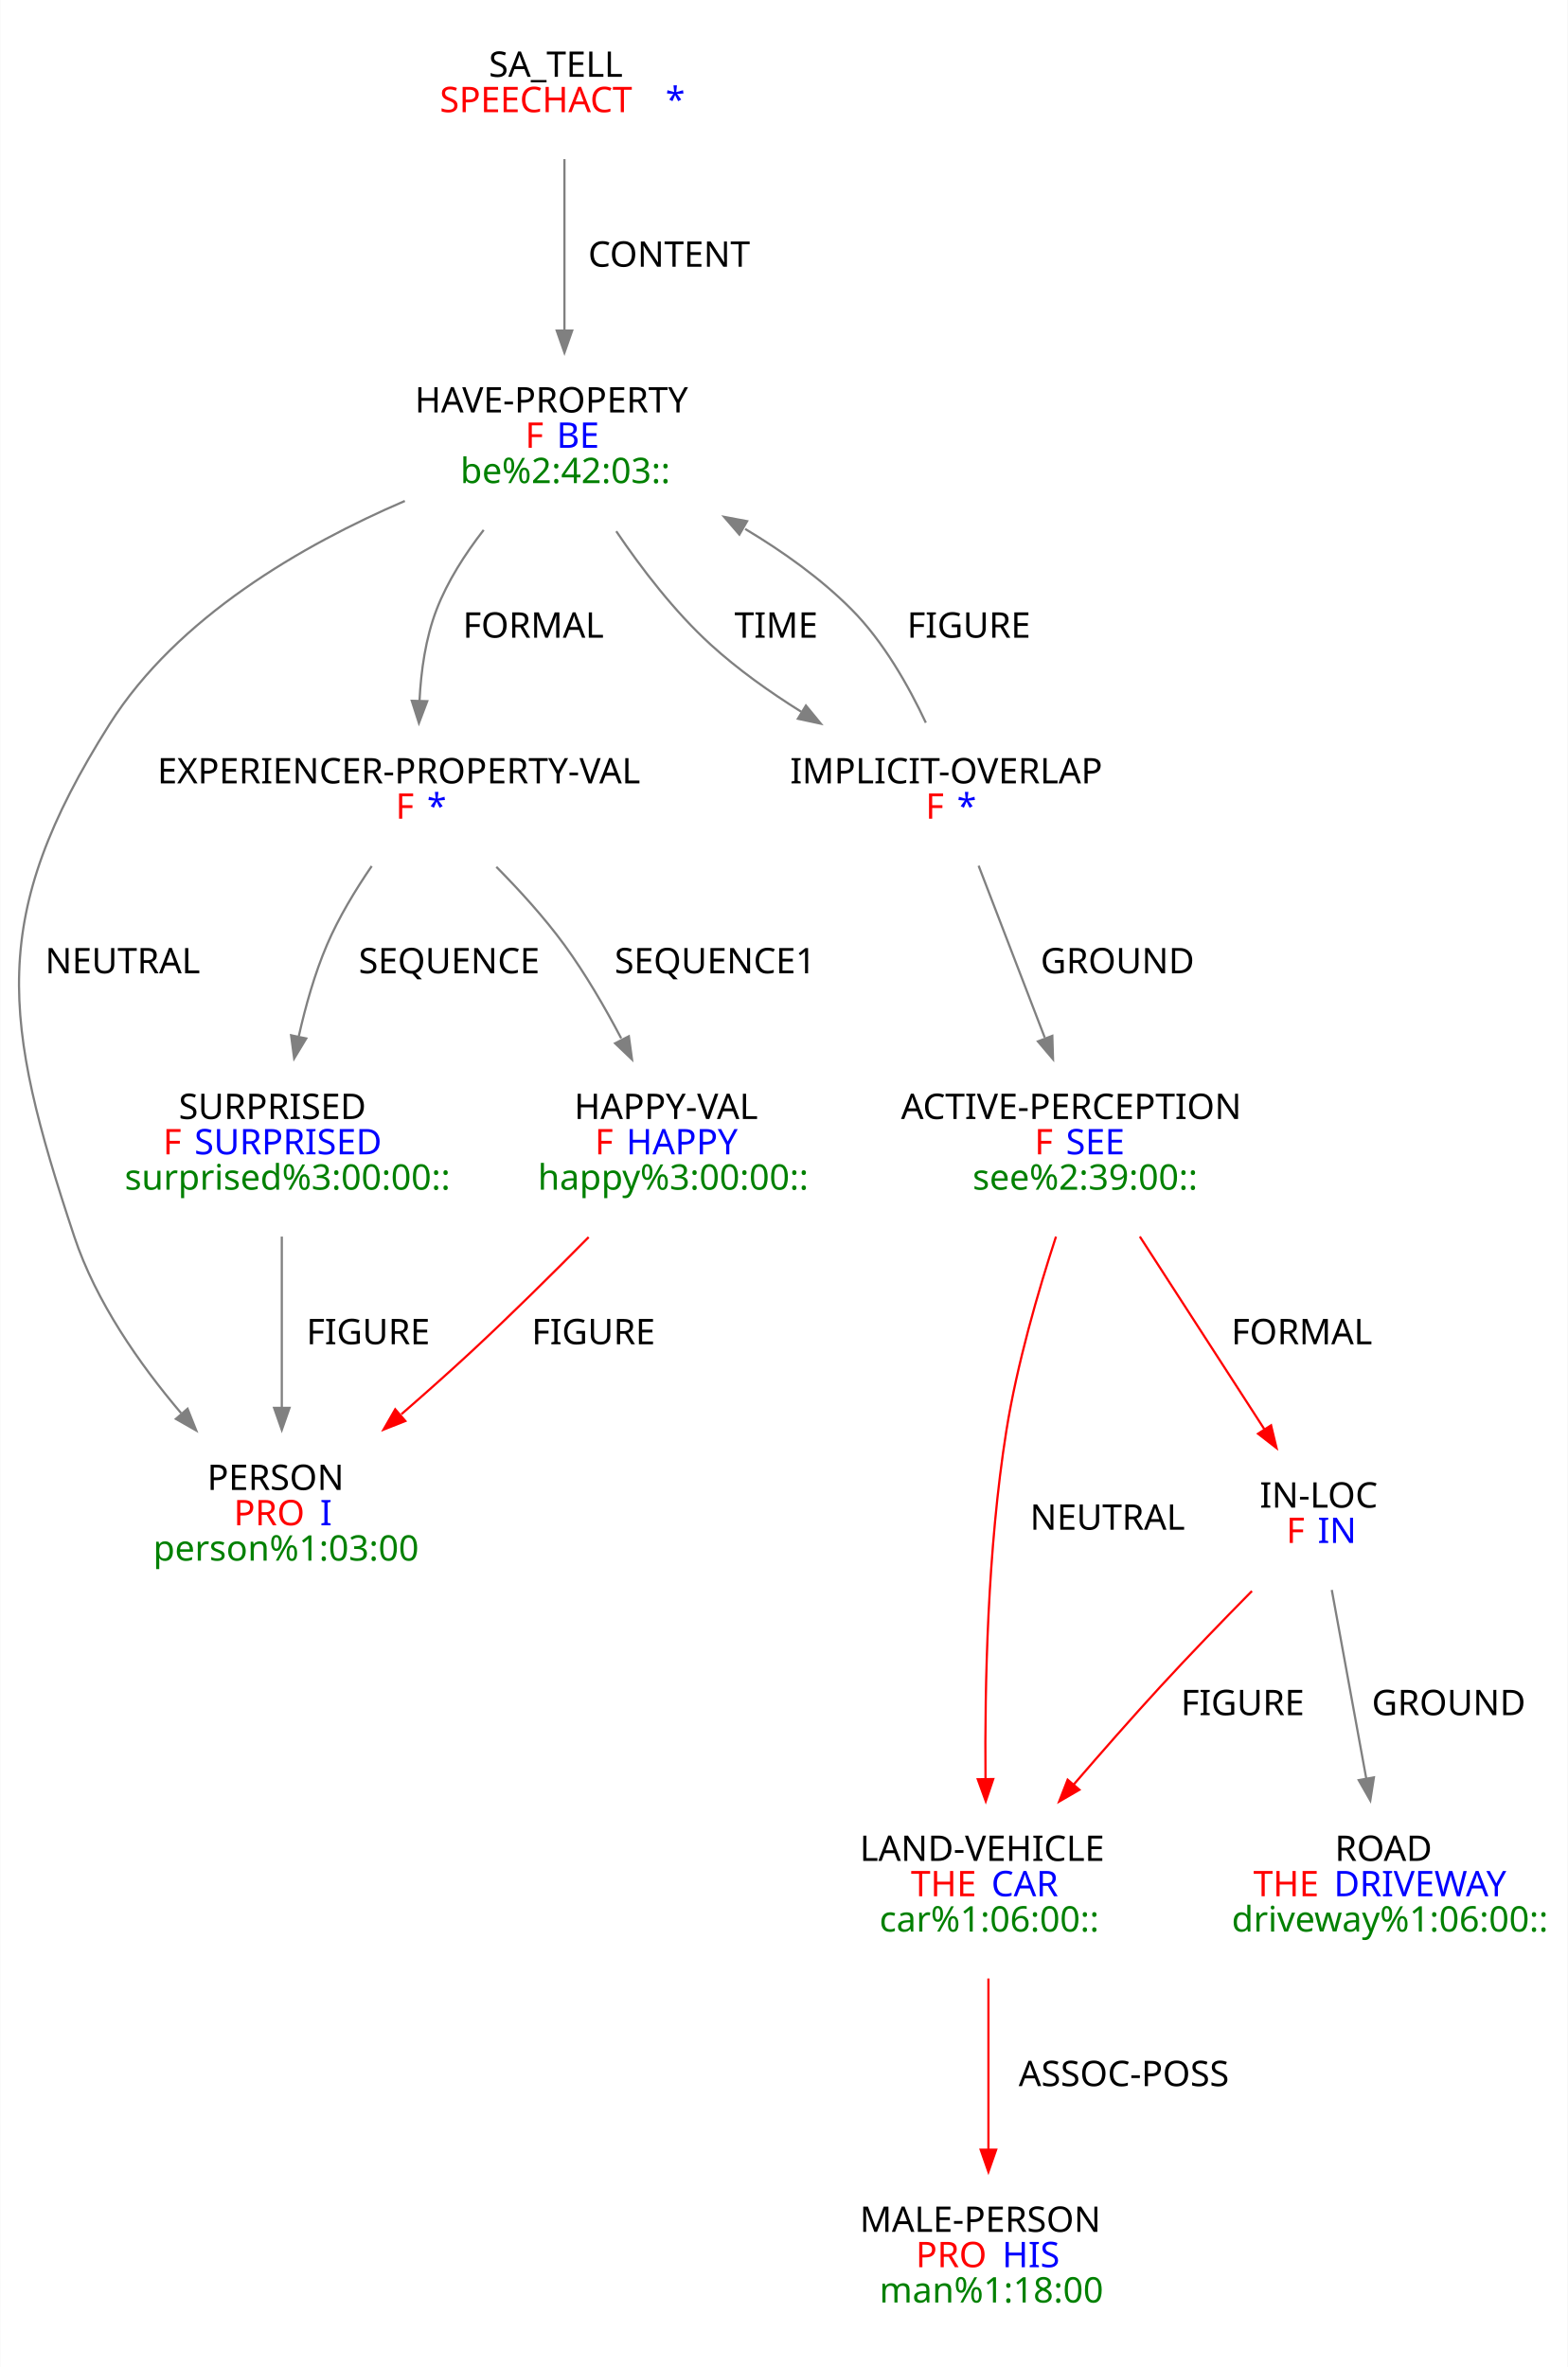
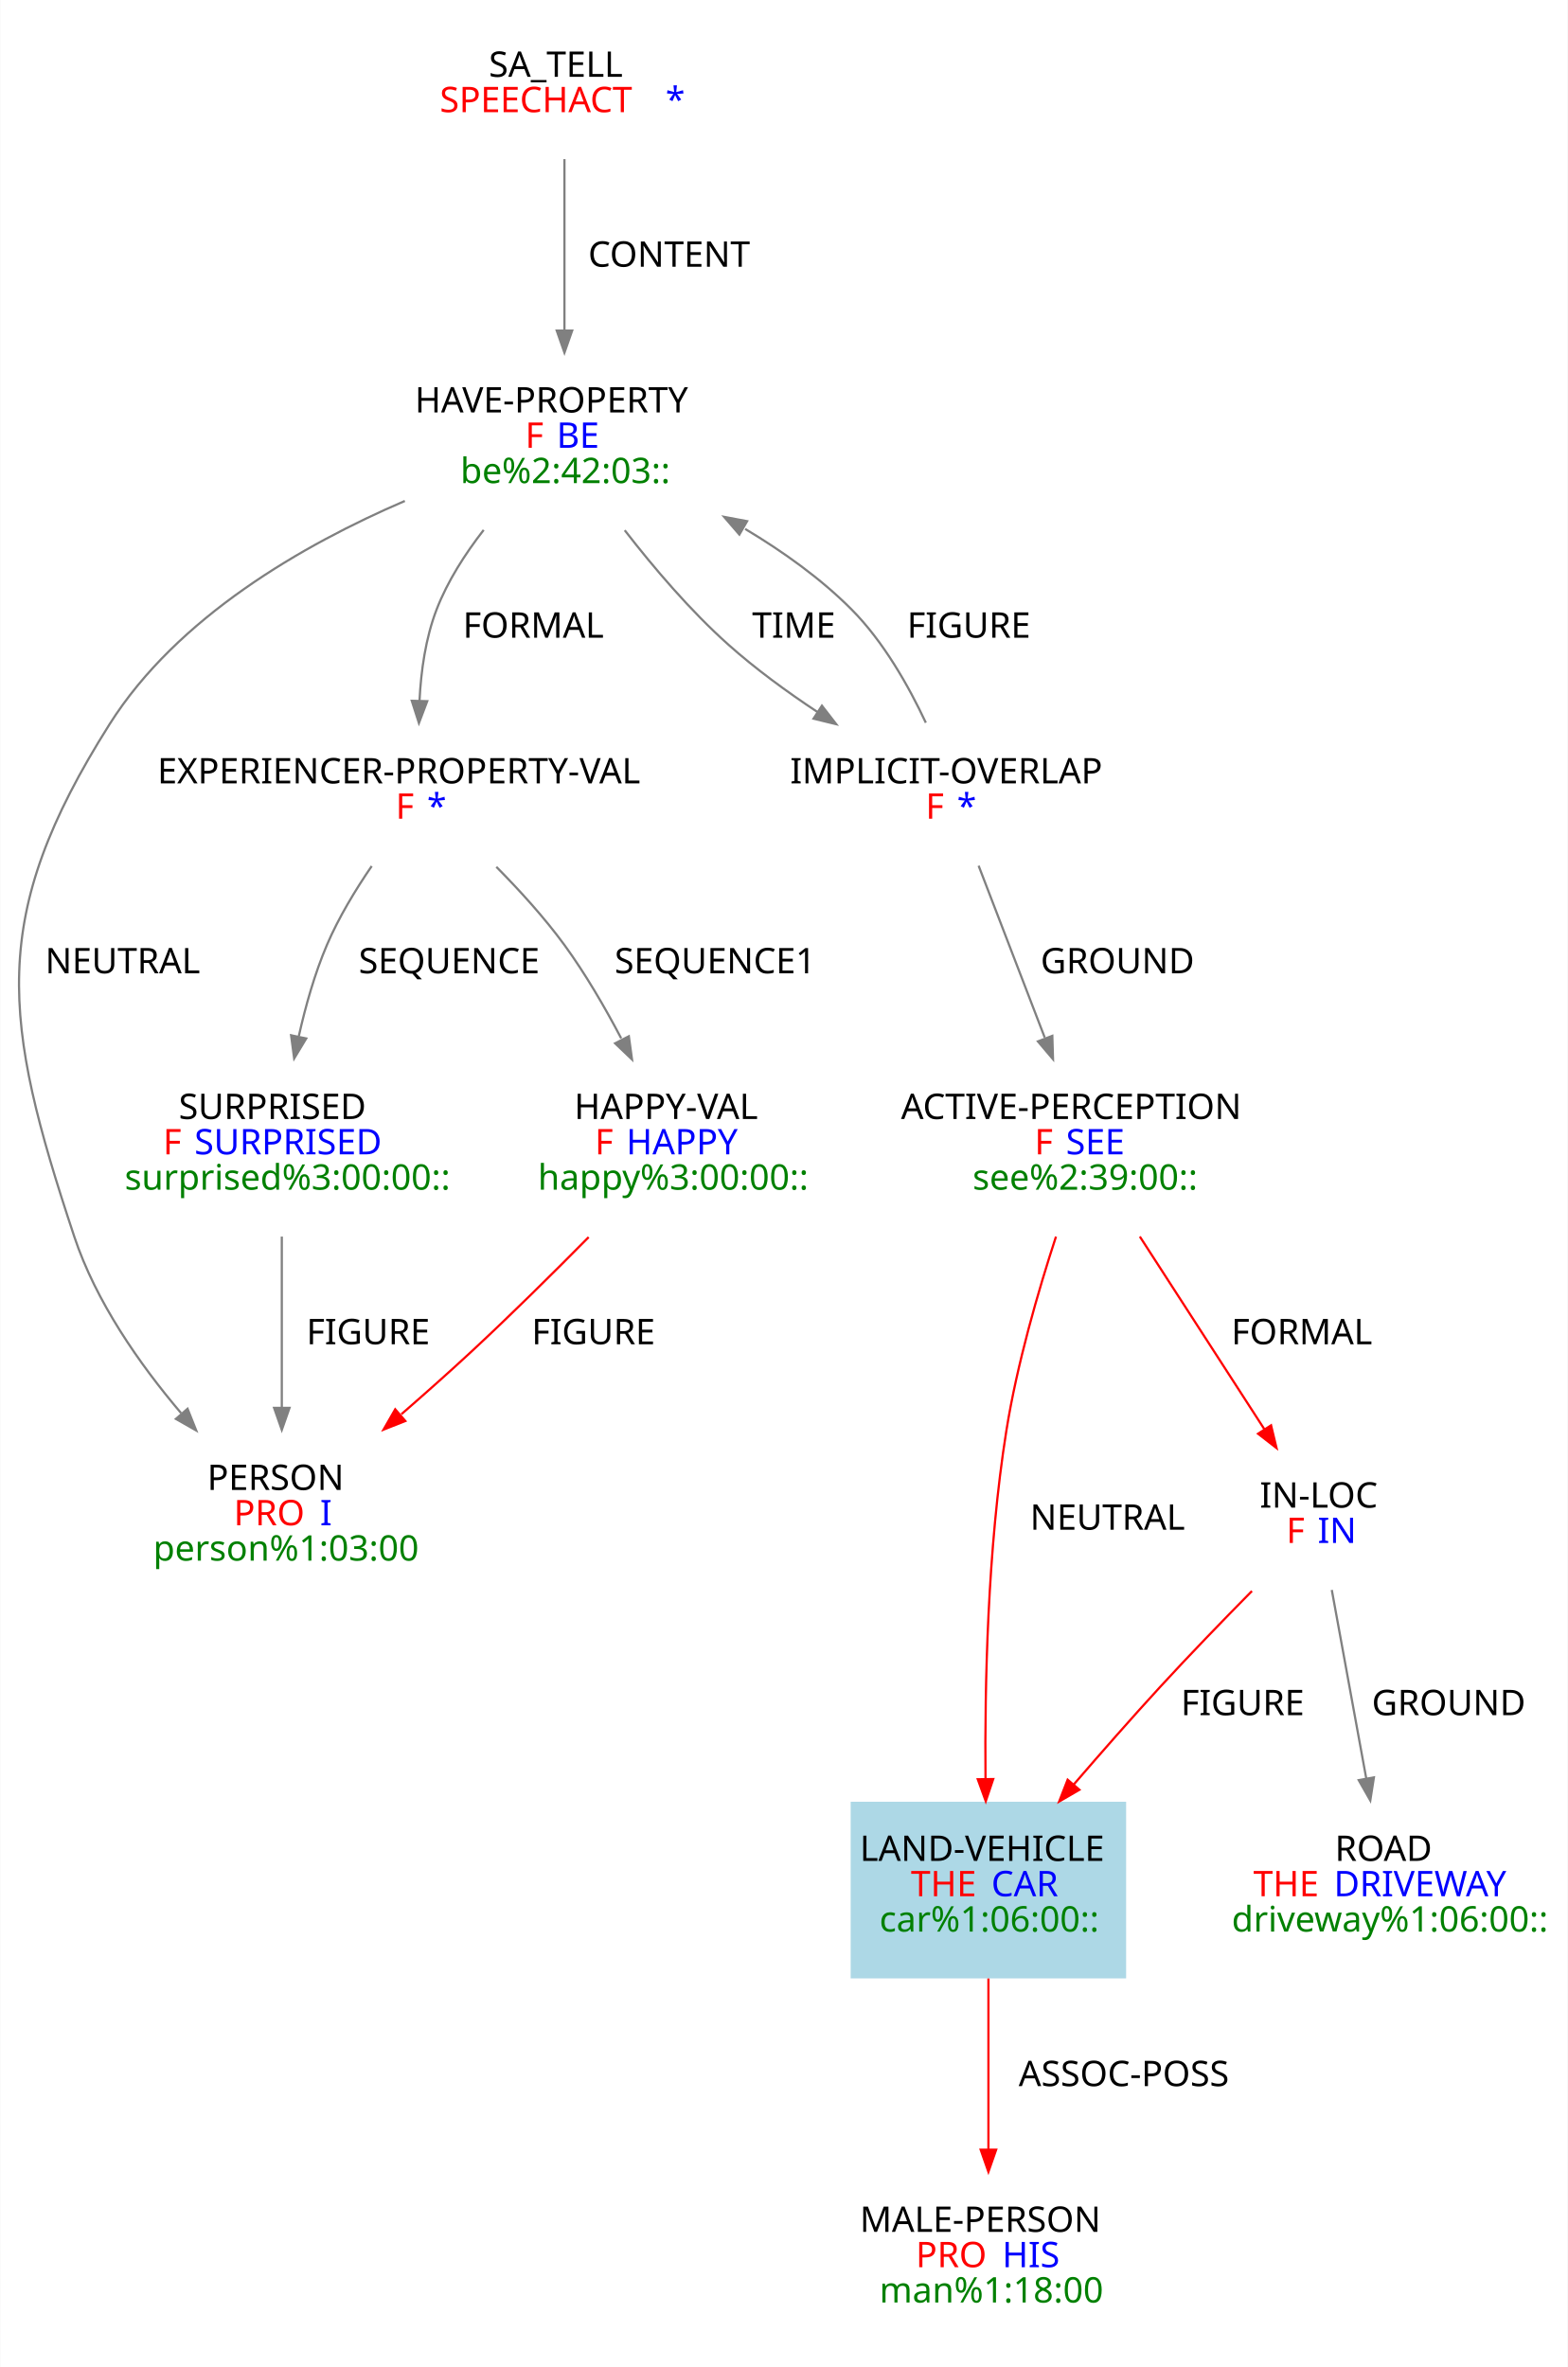
<svg xmlns="http://www.w3.org/2000/svg" xmlns:xlink="http://www.w3.org/1999/xlink" width="355pt" height="536pt" viewBox="0.00 0.00 354.88 536.00">
  <g id="graph0" class="graph" transform="scale(1 1) rotate(0) translate(4 532)">
    <polygon fill="white" stroke="transparent" points="-4,4 -4,-532 350.88,-532 350.88,4 -4,4" />
    <g id="node1" class="node">
      <g id="a_node1">
        <a xlink:href="http://trips.ihmc.us/lexicon/data/ONT::SA_TELL.xml" xlink:title="&lt;font color=&quot;green&quot;&gt;&lt;br /&gt;&lt;/font&gt; &lt;font color=&quot;black&quot;&gt;SA_TELL&lt;/font&gt; &lt;font color=&quot;green&quot;&gt;&lt;br /&gt;&lt;/font&gt; &lt;font color=&quot;red&quot;&gt;SPEECHACT&lt;/font&gt; &lt;font color=&quot;blue&quot;&gt;* &lt;/font&gt; &lt;font color=&quot;green&quot;&gt;&lt;br /&gt; &lt;/font&gt;">
          <text text-anchor="start" x="104.4" y="-514.6" font-family="Work Sans" font-size="8.00"> </text>
          <text text-anchor="start" x="106.63" y="-514.6" font-family="Work Sans" font-size="8.00">SA_TELL</text>
          <text text-anchor="start" x="140.87" y="-514.6" font-family="Work Sans" font-size="8.00"> </text>
          <text text-anchor="start" x="93.3" y="-506.6" font-family="Work Sans" font-size="8.00"> </text>
          <text text-anchor="start" x="95.52" y="-506.6" font-family="Work Sans" font-size="8.00" fill="red">SPEECHACT</text>
          <text text-anchor="start" x="144.42" y="-506.6" font-family="Work Sans" font-size="8.00"> </text>
          <text text-anchor="start" x="146.64" y="-506.6" font-family="Work Sans" font-size="8.00" fill="blue">* </text>
          <text text-anchor="start" x="151.98" y="-506.6" font-family="Work Sans" font-size="8.00"> </text>
          <text text-anchor="start" x="122.64" y="-498.6" font-family="Work Sans" font-size="8.00" fill="green"> </text>
        </a>
      </g>
    </g>
    <g id="node2" class="node">
      <g id="a_node2">
        <a xlink:href="http://trips.ihmc.us/lexicon/data/ONT::HAVE-PROPERTY.xml" xlink:title="&lt;font color=&quot;green&quot;&gt;&lt;br /&gt;&lt;/font&gt; &lt;font color=&quot;black&quot;&gt;HAVE-PROPERTY&lt;/font&gt; &lt;font color=&quot;green&quot;&gt;&lt;br /&gt;&lt;/font&gt; &lt;font color=&quot;red&quot;&gt;F&lt;/font&gt; &lt;font color=&quot;blue&quot;&gt;BE&lt;/font&gt; &lt;font color=&quot;green&quot;&gt;&lt;br /&gt;&lt;/font&gt; &lt;font color=&quot;green&quot;&gt;be%2:42:03::&lt;/font&gt; &lt;font color=&quot;green&quot;&gt;&lt;br /&gt; &lt;/font&gt;">
          <text text-anchor="start" x="87.66" y="-438.6" font-family="Work Sans" font-size="8.00"> </text>
          <text text-anchor="start" x="89.88" y="-438.6" font-family="Work Sans" font-size="8.00">HAVE-PROPERTY</text>
          <text text-anchor="start" x="157.61" y="-438.6" font-family="Work Sans" font-size="8.00"> </text>
          <text text-anchor="start" x="112.63" y="-430.6" font-family="Work Sans" font-size="8.00"> </text>
          <text text-anchor="start" x="114.86" y="-430.6" font-family="Work Sans" font-size="8.00" fill="red">F</text>
          <text text-anchor="start" x="119.74" y="-430.6" font-family="Work Sans" font-size="8.00"> </text>
          <text text-anchor="start" x="121.97" y="-430.6" font-family="Work Sans" font-size="8.00" fill="blue">BE</text>
          <text text-anchor="start" x="132.64" y="-430.6" font-family="Work Sans" font-size="8.00"> </text>
          <text text-anchor="start" x="97.95" y="-422.6" font-family="Work Sans" font-size="8.00"> </text>
          <text text-anchor="start" x="100.17" y="-422.6" font-family="Work Sans" font-size="8.00" fill="green">be%2:42:03::</text>
          <text text-anchor="start" x="147.32" y="-422.6" font-family="Work Sans" font-size="8.00"> </text>
          <text text-anchor="start" x="122.64" y="-414.6" font-family="Work Sans" font-size="8.00" fill="green"> </text>
        </a>
      </g>
    </g>
-     <g id="edge9" class="edge">
+     <g id="edge10" class="edge">
      <path fill="none" stroke="grey" stroke-width="0.5" d="M123.75,-495.96C123.75,-485.04 123.75,-470.02 123.75,-457.39" />
      <polygon fill="grey" stroke="grey" stroke-width="0.5" points="125.5,-457.14 123.75,-452.14 122,-457.14 125.5,-457.14" />
      <text text-anchor="middle" x="147.45" y="-471.6" font-family="Work Sans" font-size="8.00"> CONTENT   </text>
    </g>
    <g id="node3" class="node">
      <g id="a_node3">
        <a xlink:href="http://trips.ihmc.us/lexicon/data/ONT::PERSON.xml" xlink:title="&lt;font color=&quot;green&quot;&gt;&lt;br /&gt;&lt;/font&gt; &lt;font color=&quot;black&quot;&gt;PERSON&lt;/font&gt; &lt;font color=&quot;green&quot;&gt;&lt;br /&gt;&lt;/font&gt; &lt;font color=&quot;red&quot;&gt;PRO&lt;/font&gt; &lt;font color=&quot;blue&quot;&gt;I&lt;/font&gt; &lt;font color=&quot;green&quot;&gt;&lt;br /&gt;&lt;/font&gt; &lt;font color=&quot;green&quot;&gt;person%1:03:00&lt;/font&gt; &lt;font color=&quot;green&quot;&gt;&lt;br /&gt; &lt;/font&gt;">
          <text text-anchor="start" x="40.63" y="-194.6" font-family="Work Sans" font-size="8.00"> </text>
          <text text-anchor="start" x="42.85" y="-194.6" font-family="Work Sans" font-size="8.00">PERSON</text>
          <text text-anchor="start" x="76.64" y="-194.6" font-family="Work Sans" font-size="8.00"> </text>
          <text text-anchor="start" x="46.63" y="-186.6" font-family="Work Sans" font-size="8.00"> </text>
          <text text-anchor="start" x="48.86" y="-186.6" font-family="Work Sans" font-size="8.00" fill="red">PRO</text>
          <text text-anchor="start" x="66.19" y="-186.6" font-family="Work Sans" font-size="8.00"> </text>
          <text text-anchor="start" x="68.41" y="-186.6" font-family="Work Sans" font-size="8.00" fill="blue">I</text>
          <text text-anchor="start" x="70.64" y="-186.6" font-family="Work Sans" font-size="8.00"> </text>
          <text text-anchor="start" x="28.39" y="-178.6" font-family="Work Sans" font-size="8.00"> </text>
          <text text-anchor="start" x="30.61" y="-178.6" font-family="Work Sans" font-size="8.00" fill="green">person%1:03:00</text>
          <text text-anchor="start" x="88.88" y="-178.6" font-family="Work Sans" font-size="8.00"> </text>
          <text text-anchor="start" x="58.64" y="-170.6" font-family="Work Sans" font-size="8.00" fill="green"> </text>
        </a>
      </g>
    </g>
-     <g id="edge11" class="edge">
+     <g id="edge4" class="edge">
      <path fill="none" stroke="grey" stroke-width="0.5" d="M87.61,-418.56C64.5,-408.62 36.08,-392.28 20.75,-368 -6.85,-324.31 -3.53,-301.05 12.75,-252 17.65,-237.24 27.5,-223.13 36.93,-212.02" />
      <polygon fill="grey" stroke="grey" stroke-width="0.5" points="38.41,-212.99 40.37,-208.07 35.77,-210.69 38.41,-212.99" />
      <text text-anchor="middle" x="23.72" y="-311.6" font-family="Work Sans" font-size="8.00"> NEUTRAL   </text>
    </g>
    <g id="node4" class="node">
      <g id="a_node4">
        <a xlink:href="http://trips.ihmc.us/lexicon/data/ONT::EXPERIENCER-PROPERTY-VAL.xml" xlink:title="&lt;font color=&quot;green&quot;&gt;&lt;br /&gt;&lt;/font&gt; &lt;font color=&quot;black&quot;&gt;EXPERIENCER-PROPERTY-VAL&lt;/font&gt; &lt;font color=&quot;green&quot;&gt;&lt;br /&gt;&lt;/font&gt; &lt;font color=&quot;red&quot;&gt;F&lt;/font&gt; &lt;font color=&quot;blue&quot;&gt;* &lt;/font&gt; &lt;font color=&quot;green&quot;&gt;&lt;br /&gt; &lt;/font&gt;">
          <text text-anchor="start" x="29.35" y="-354.6" font-family="Work Sans" font-size="8.00"> </text>
          <text text-anchor="start" x="31.58" y="-354.6" font-family="Work Sans" font-size="8.00">EXPERIENCER-PROPERTY-VAL</text>
          <text text-anchor="start" x="151.92" y="-354.6" font-family="Work Sans" font-size="8.00"> </text>
          <text text-anchor="start" x="83.3" y="-346.6" font-family="Work Sans" font-size="8.00"> </text>
          <text text-anchor="start" x="85.52" y="-346.6" font-family="Work Sans" font-size="8.00" fill="red">F</text>
          <text text-anchor="start" x="90.41" y="-346.6" font-family="Work Sans" font-size="8.00"> </text>
          <text text-anchor="start" x="92.63" y="-346.6" font-family="Work Sans" font-size="8.00" fill="blue">* </text>
          <text text-anchor="start" x="97.97" y="-346.6" font-family="Work Sans" font-size="8.00"> </text>
          <text text-anchor="start" x="90.64" y="-338.6" font-family="Work Sans" font-size="8.00" fill="green"> </text>
        </a>
      </g>
    </g>
-     <g id="edge1" class="edge">
+     <g id="edge14" class="edge">
      <path fill="none" stroke="grey" stroke-width="0.5" d="M105.46,-411.99C101.25,-406.57 97.28,-400.39 94.81,-394 92.31,-387.53 91.26,-380.06 90.93,-373.28" />
      <polygon fill="grey" stroke="grey" stroke-width="0.5" points="92.68,-373.22 90.8,-368.26 89.18,-373.31 92.68,-373.22" />
      <text text-anchor="middle" x="116.71" y="-387.6" font-family="Work Sans" font-size="8.00"> FORMAL   </text>
    </g>
    <g id="node7" class="node">
      <g id="a_node7">
        <a xlink:href="http://trips.ihmc.us/lexicon/data/ONT::IMPLICIT-OVERLAP.xml" xlink:title="&lt;font color=&quot;green&quot;&gt;&lt;br /&gt;&lt;/font&gt; &lt;font color=&quot;black&quot;&gt;IMPLICIT-OVERLAP&lt;/font&gt; &lt;font color=&quot;green&quot;&gt;&lt;br /&gt;&lt;/font&gt; &lt;font color=&quot;red&quot;&gt;F&lt;/font&gt; &lt;font color=&quot;blue&quot;&gt;* &lt;/font&gt; &lt;font color=&quot;green&quot;&gt;&lt;br /&gt; &lt;/font&gt;">
          <text text-anchor="start" x="172.62" y="-354.6" font-family="Work Sans" font-size="8.00"> </text>
          <text text-anchor="start" x="174.85" y="-354.6" font-family="Work Sans" font-size="8.00">IMPLICIT-OVERLAP</text>
          <text text-anchor="start" x="248.65" y="-354.6" font-family="Work Sans" font-size="8.00"> </text>
          <text text-anchor="start" x="203.3" y="-346.6" font-family="Work Sans" font-size="8.00"> </text>
          <text text-anchor="start" x="205.52" y="-346.6" font-family="Work Sans" font-size="8.00" fill="red">F</text>
          <text text-anchor="start" x="210.41" y="-346.6" font-family="Work Sans" font-size="8.00"> </text>
          <text text-anchor="start" x="212.63" y="-346.6" font-family="Work Sans" font-size="8.00" fill="blue">* </text>
          <text text-anchor="start" x="217.97" y="-346.6" font-family="Work Sans" font-size="8.00"> </text>
          <text text-anchor="start" x="210.64" y="-338.6" font-family="Work Sans" font-size="8.00" fill="green"> </text>
        </a>
      </g>
    </g>
-     <g id="edge4" class="edge">
-       <path fill="none" stroke="grey" stroke-width="0.5" d="M135.48,-411.7C141.24,-403.19 148.71,-393.45 156.89,-386 163.01,-380.42 170.22,-375.29 177.36,-370.83" />
-       <polygon fill="grey" stroke="grey" stroke-width="0.5" points="178.43,-372.23 181.79,-368.13 176.61,-369.24 178.43,-372.23" />
-       <text text-anchor="middle" x="171.68" y="-387.6" font-family="Work Sans" font-size="8.00"> TIME   </text>
+     <g id="edge1" class="edge">
+       <path fill="none" stroke="grey" stroke-width="0.5" d="M137.4,-411.92C143.96,-403.45 152.27,-393.69 160.89,-386 167,-380.55 174.1,-375.36 181.02,-370.78" />
+       <polygon fill="grey" stroke="grey" stroke-width="0.5" points="182.05,-372.2 185.29,-368.01 180.15,-369.26 182.05,-372.2" />
+       <text text-anchor="middle" x="175.68" y="-387.6" font-family="Work Sans" font-size="8.00"> TIME   </text>
    </g>
    <g id="node5" class="node">
      <g id="a_node5">
        <a xlink:href="http://trips.ihmc.us/lexicon/data/ONT::SURPRISED.xml" xlink:title="&lt;font color=&quot;green&quot;&gt;&lt;br /&gt;&lt;/font&gt; &lt;font color=&quot;black&quot;&gt;SURPRISED&lt;/font&gt; &lt;font color=&quot;green&quot;&gt;&lt;br /&gt;&lt;/font&gt; &lt;font color=&quot;red&quot;&gt;F&lt;/font&gt; &lt;font color=&quot;blue&quot;&gt;SURPRISED&lt;/font&gt; &lt;font color=&quot;green&quot;&gt;&lt;br /&gt;&lt;/font&gt; &lt;font color=&quot;green&quot;&gt;surprised%3:00:00::&lt;/font&gt; &lt;font color=&quot;green&quot;&gt;&lt;br /&gt; &lt;/font&gt;">
          <text text-anchor="start" x="34.19" y="-278.6" font-family="Work Sans" font-size="8.00"> </text>
          <text text-anchor="start" x="36.41" y="-278.6" font-family="Work Sans" font-size="8.00">SURPRISED</text>
          <text text-anchor="start" x="83.08" y="-278.6" font-family="Work Sans" font-size="8.00"> </text>
          <text text-anchor="start" x="30.63" y="-270.6" font-family="Work Sans" font-size="8.00"> </text>
          <text text-anchor="start" x="32.85" y="-270.6" font-family="Work Sans" font-size="8.00" fill="red">F</text>
          <text text-anchor="start" x="37.74" y="-270.6" font-family="Work Sans" font-size="8.00"> </text>
          <text text-anchor="start" x="39.96" y="-270.6" font-family="Work Sans" font-size="8.00" fill="blue">SURPRISED</text>
          <text text-anchor="start" x="86.64" y="-270.6" font-family="Work Sans" font-size="8.00"> </text>
          <text text-anchor="start" x="21.95" y="-262.6" font-family="Work Sans" font-size="8.00"> </text>
          <text text-anchor="start" x="24.17" y="-262.6" font-family="Work Sans" font-size="8.00" fill="green">surprised%3:00:00::</text>
          <text text-anchor="start" x="95.32" y="-262.6" font-family="Work Sans" font-size="8.00"> </text>
          <text text-anchor="start" x="58.64" y="-254.6" font-family="Work Sans" font-size="8.00" fill="green"> </text>
        </a>
      </g>
    </g>
-     <g id="edge8" class="edge">
+     <g id="edge13" class="edge">
      <path fill="none" stroke="grey" stroke-width="0.5" d="M80.11,-335.88C76.41,-330.47 72.6,-324.19 69.96,-318 67.2,-311.54 65.14,-304.23 63.61,-297.41" />
      <polygon fill="grey" stroke="grey" stroke-width="0.5" points="65.28,-296.84 62.55,-292.31 61.85,-297.56 65.28,-296.84" />
      <text text-anchor="middle" x="97.64" y="-311.6" font-family="Work Sans" font-size="8.00"> SEQUENCE   </text>
    </g>
    <g id="node6" class="node">
      <g id="a_node6">
        <a xlink:href="http://trips.ihmc.us/lexicon/data/ONT::HAPPY-VAL.xml" xlink:title="&lt;font color=&quot;green&quot;&gt;&lt;br /&gt;&lt;/font&gt; &lt;font color=&quot;black&quot;&gt;HAPPY-VAL&lt;/font&gt; &lt;font color=&quot;green&quot;&gt;&lt;br /&gt;&lt;/font&gt; &lt;font color=&quot;red&quot;&gt;F&lt;/font&gt; &lt;font color=&quot;blue&quot;&gt;HAPPY&lt;/font&gt; &lt;font color=&quot;green&quot;&gt;&lt;br /&gt;&lt;/font&gt; &lt;font color=&quot;green&quot;&gt;happy%3:00:00::&lt;/font&gt; &lt;font color=&quot;green&quot;&gt;&lt;br /&gt; &lt;/font&gt;">
          <text text-anchor="start" x="123.73" y="-278.6" font-family="Work Sans" font-size="8.00"> </text>
          <text text-anchor="start" x="125.96" y="-278.6" font-family="Work Sans" font-size="8.00">HAPPY-VAL</text>
          <text text-anchor="start" x="169.54" y="-278.6" font-family="Work Sans" font-size="8.00"> </text>
          <text text-anchor="start" x="128.41" y="-270.6" font-family="Work Sans" font-size="8.00"> </text>
          <text text-anchor="start" x="130.63" y="-270.6" font-family="Work Sans" font-size="8.00" fill="red">F</text>
          <text text-anchor="start" x="135.52" y="-270.6" font-family="Work Sans" font-size="8.00"> </text>
          <text text-anchor="start" x="137.74" y="-270.6" font-family="Work Sans" font-size="8.00" fill="blue">HAPPY</text>
          <text text-anchor="start" x="164.86" y="-270.6" font-family="Work Sans" font-size="8.00"> </text>
          <text text-anchor="start" x="115.5" y="-262.6" font-family="Work Sans" font-size="8.00"> </text>
          <text text-anchor="start" x="117.72" y="-262.6" font-family="Work Sans" font-size="8.00" fill="green">happy%3:00:00::</text>
          <text text-anchor="start" x="177.77" y="-262.6" font-family="Work Sans" font-size="8.00"> </text>
          <text text-anchor="start" x="146.64" y="-254.6" font-family="Work Sans" font-size="8.00" fill="green"> </text>
        </a>
      </g>
    </g>
-     <g id="edge10" class="edge">
+     <g id="edge15" class="edge">
      <path fill="none" stroke="grey" stroke-width="0.5" d="M108.33,-335.7C113.6,-330.38 119.23,-324.19 123.75,-318 128.49,-311.49 132.9,-303.92 136.6,-296.87" />
      <polygon fill="grey" stroke="grey" stroke-width="0.5" points="138.33,-297.34 139.05,-292.09 135.22,-295.74 138.33,-297.34" />
      <text text-anchor="middle" x="157.87" y="-311.6" font-family="Work Sans" font-size="8.00"> SEQUENCE1   </text>
    </g>
-     <g id="edge5" class="edge">
+     <g id="edge3" class="edge">
      <path fill="none" stroke="grey" stroke-width="0.5" d="M59.75,-251.98C59.75,-240.47 59.75,-225.68 59.75,-213.33" />
      <polygon fill="grey" stroke="grey" stroke-width="0.5" points="61.5,-213.2 59.75,-208.2 58,-213.2 61.5,-213.2" />
      <text text-anchor="middle" x="79.3" y="-227.6" font-family="Work Sans" font-size="8.00"> FIGURE   </text>
    </g>
-     <g id="edge12" class="edge">
+     <g id="edge5" class="edge">
      <path fill="none" stroke="red" stroke-width="0.5" d="M129.23,-251.85C121.22,-243.74 111.66,-234.27 102.75,-226 97.68,-221.3 92.17,-216.4 86.83,-211.76" />
      <polygon fill="red" stroke="red" stroke-width="0.5" points="87.72,-210.22 82.79,-208.27 85.43,-212.87 87.72,-210.22" />
      <text text-anchor="middle" x="130.3" y="-227.6" font-family="Work Sans" font-size="8.00"> FIGURE   </text>
    </g>
-     <g id="edge2" class="edge">
+     <g id="edge6" class="edge">
      <path fill="none" stroke="grey" stroke-width="0.5" d="M205.58,-368.34C201.68,-376.66 196,-386.71 188.75,-394 181.8,-400.99 173.25,-407.09 164.67,-412.22" />
      <polygon fill="grey" stroke="grey" stroke-width="0.5" points="163.36,-410.95 159.9,-414.96 165.11,-413.98 163.36,-410.95" />
      <text text-anchor="middle" x="215.3" y="-387.6" font-family="Work Sans" font-size="8.00"> FIGURE   </text>
    </g>
    <g id="node8" class="node">
      <g id="a_node8">
        <a xlink:href="http://trips.ihmc.us/lexicon/data/ONT::ACTIVE-PERCEPTION.xml" xlink:title="&lt;font color=&quot;green&quot;&gt;&lt;br /&gt;&lt;/font&gt; &lt;font color=&quot;black&quot;&gt;ACTIVE-PERCEPTION&lt;/font&gt; &lt;font color=&quot;green&quot;&gt;&lt;br /&gt;&lt;/font&gt; &lt;font color=&quot;red&quot;&gt;F&lt;/font&gt; &lt;font color=&quot;blue&quot;&gt;SEE&lt;/font&gt; &lt;font color=&quot;green&quot;&gt;&lt;br /&gt;&lt;/font&gt; &lt;font color=&quot;green&quot;&gt;see%2:39:00::&lt;/font&gt; &lt;font color=&quot;green&quot;&gt;&lt;br /&gt; &lt;/font&gt;">
          <text text-anchor="start" x="197.74" y="-278.6" font-family="Work Sans" font-size="8.00"> </text>
          <text text-anchor="start" x="199.96" y="-278.6" font-family="Work Sans" font-size="8.00">ACTIVE-PERCEPTION</text>
          <text text-anchor="start" x="283.53" y="-278.6" font-family="Work Sans" font-size="8.00"> </text>
          <text text-anchor="start" x="227.97" y="-270.6" font-family="Work Sans" font-size="8.00"> </text>
          <text text-anchor="start" x="230.19" y="-270.6" font-family="Work Sans" font-size="8.00" fill="red">F</text>
          <text text-anchor="start" x="235.07" y="-270.6" font-family="Work Sans" font-size="8.00"> </text>
          <text text-anchor="start" x="237.3" y="-270.6" font-family="Work Sans" font-size="8.00" fill="blue">SEE</text>
          <text text-anchor="start" x="253.31" y="-270.6" font-family="Work Sans" font-size="8.00"> </text>
          <text text-anchor="start" x="213.95" y="-262.6" font-family="Work Sans" font-size="8.00"> </text>
          <text text-anchor="start" x="216.17" y="-262.6" font-family="Work Sans" font-size="8.00" fill="green">see%2:39:00::</text>
          <text text-anchor="start" x="267.32" y="-262.6" font-family="Work Sans" font-size="8.00"> </text>
          <text text-anchor="start" x="240.64" y="-254.6" font-family="Work Sans" font-size="8.00" fill="green"> </text>
        </a>
      </g>
    </g>
-     <g id="edge13" class="edge">
+     <g id="edge11" class="edge">
      <path fill="none" stroke="grey" stroke-width="0.5" d="M217.53,-335.96C221.77,-324.94 227.61,-309.75 232.5,-297.05" />
      <polygon fill="grey" stroke="grey" stroke-width="0.5" points="234.22,-297.44 234.38,-292.14 230.96,-296.18 234.22,-297.44" />
      <text text-anchor="middle" x="248.97" y="-311.6" font-family="Work Sans" font-size="8.00"> GROUND   </text>
    </g>
    <g id="node9" class="node">
      <g id="a_node9">
        <a xlink:href="http://trips.ihmc.us/lexicon/data/ONT::LAND-VEHICLE.xml" xlink:title="&lt;font color=&quot;green&quot;&gt;&lt;br /&gt;&lt;/font&gt; &lt;font color=&quot;black&quot;&gt;LAND-VEHICLE&lt;/font&gt; &lt;font color=&quot;green&quot;&gt;&lt;br /&gt;&lt;/font&gt; &lt;font color=&quot;red&quot;&gt;THE&lt;/font&gt; &lt;font color=&quot;blue&quot;&gt;CAR&lt;/font&gt; &lt;font color=&quot;green&quot;&gt;&lt;br /&gt;&lt;/font&gt; &lt;font color=&quot;green&quot;&gt;car%1:06:00::&lt;/font&gt; &lt;font color=&quot;green&quot;&gt;&lt;br /&gt; &lt;/font&gt;">
+           <polygon fill="lightblue" stroke="transparent" points="250.93,-124 188.56,-124 188.56,-84 250.93,-84 250.93,-124" />
          <text text-anchor="start" x="188.4" y="-110.6" font-family="Work Sans" font-size="8.00"> </text>
          <text text-anchor="start" x="190.63" y="-110.6" font-family="Work Sans" font-size="8.00">LAND-VEHICLE</text>
          <text text-anchor="start" x="248.87" y="-110.6" font-family="Work Sans" font-size="8.00"> </text>
          <text text-anchor="start" x="199.97" y="-102.6" font-family="Work Sans" font-size="8.00"> </text>
          <text text-anchor="start" x="202.19" y="-102.6" font-family="Work Sans" font-size="8.00" fill="red">THE</text>
          <text text-anchor="start" x="218.19" y="-102.6" font-family="Work Sans" font-size="8.00"> </text>
          <text text-anchor="start" x="220.41" y="-102.6" font-family="Work Sans" font-size="8.00" fill="blue">CAR</text>
          <text text-anchor="start" x="237.3" y="-102.6" font-family="Work Sans" font-size="8.00"> </text>
          <text text-anchor="start" x="192.84" y="-94.6" font-family="Work Sans" font-size="8.00"> </text>
          <text text-anchor="start" x="195.07" y="-94.6" font-family="Work Sans" font-size="8.00" fill="green">car%1:06:00::</text>
          <text text-anchor="start" x="244.43" y="-94.6" font-family="Work Sans" font-size="8.00"> </text>
          <text text-anchor="start" x="218.64" y="-86.6" font-family="Work Sans" font-size="8.00" fill="green"> </text>
        </a>
      </g>
    </g>
-     <g id="edge14" class="edge">
+     <g id="edge7" class="edge">
      <path fill="none" stroke="red" stroke-width="0.5" d="M235.05,-251.97C231.01,-239.6 226.21,-223.05 223.81,-208 219.54,-181.28 218.9,-150.2 219.09,-129.22" />
      <polygon fill="red" stroke="red" stroke-width="0.5" points="220.84,-129.14 219.15,-124.12 217.34,-129.09 220.84,-129.14" />
      <text text-anchor="middle" x="246.72" y="-185.6" font-family="Work Sans" font-size="8.00"> NEUTRAL   </text>
    </g>
    <g id="node11" class="node">
      <g id="a_node11">
        <a xlink:href="http://trips.ihmc.us/lexicon/data/ONT::IN-LOC.xml" xlink:title="&lt;font color=&quot;green&quot;&gt;&lt;br /&gt;&lt;/font&gt; &lt;font color=&quot;black&quot;&gt;IN-LOC&lt;/font&gt; &lt;font color=&quot;green&quot;&gt;&lt;br /&gt;&lt;/font&gt; &lt;font color=&quot;red&quot;&gt;F&lt;/font&gt; &lt;font color=&quot;blue&quot;&gt;IN&lt;/font&gt; &lt;font color=&quot;green&quot;&gt;&lt;br /&gt; &lt;/font&gt;">
          <text text-anchor="start" x="278.97" y="-190.6" font-family="Work Sans" font-size="8.00"> </text>
          <text text-anchor="start" x="281.19" y="-190.6" font-family="Work Sans" font-size="8.00">IN-LOC</text>
          <text text-anchor="start" x="308.3" y="-190.6" font-family="Work Sans" font-size="8.00"> </text>
          <text text-anchor="start" x="284.97" y="-182.6" font-family="Work Sans" font-size="8.00"> </text>
          <text text-anchor="start" x="287.19" y="-182.6" font-family="Work Sans" font-size="8.00" fill="red">F</text>
          <text text-anchor="start" x="292.08" y="-182.6" font-family="Work Sans" font-size="8.00"> </text>
          <text text-anchor="start" x="294.3" y="-182.6" font-family="Work Sans" font-size="8.00" fill="blue">IN</text>
          <text text-anchor="start" x="302.3" y="-182.6" font-family="Work Sans" font-size="8.00"> </text>
          <text text-anchor="start" x="293.64" y="-174.6" font-family="Work Sans" font-size="8.00" fill="green"> </text>
        </a>
      </g>
    </g>
-     <g id="edge7" class="edge">
+     <g id="edge2" class="edge">
      <path fill="none" stroke="red" stroke-width="0.5" d="M254.04,-251.98C262.5,-238.89 273.71,-221.55 282.22,-208.38" />
      <polygon fill="red" stroke="red" stroke-width="0.5" points="283.75,-209.24 284.99,-204.09 280.81,-207.34 283.75,-209.24" />
      <text text-anchor="middle" x="290.71" y="-227.6" font-family="Work Sans" font-size="8.00"> FORMAL   </text>
    </g>
    <g id="node10" class="node">
      <g id="a_node10">
        <a xlink:href="http://trips.ihmc.us/lexicon/data/ONT::MALE-PERSON.xml" xlink:title="&lt;font color=&quot;green&quot;&gt;&lt;br /&gt;&lt;/font&gt; &lt;font color=&quot;black&quot;&gt;MALE-PERSON&lt;/font&gt; &lt;font color=&quot;green&quot;&gt;&lt;br /&gt;&lt;/font&gt; &lt;font color=&quot;red&quot;&gt;PRO&lt;/font&gt; &lt;font color=&quot;blue&quot;&gt;HIS&lt;/font&gt; &lt;font color=&quot;green&quot;&gt;&lt;br /&gt;&lt;/font&gt; &lt;font color=&quot;green&quot;&gt;man%1:18:00&lt;/font&gt; &lt;font color=&quot;green&quot;&gt;&lt;br /&gt; &lt;/font&gt;">
          <text text-anchor="start" x="188.41" y="-26.6" font-family="Work Sans" font-size="8.00"> </text>
          <text text-anchor="start" x="190.63" y="-26.6" font-family="Work Sans" font-size="8.00">MALE-PERSON</text>
          <text text-anchor="start" x="248.86" y="-26.6" font-family="Work Sans" font-size="8.00"> </text>
          <text text-anchor="start" x="201.08" y="-18.6" font-family="Work Sans" font-size="8.00"> </text>
          <text text-anchor="start" x="203.3" y="-18.6" font-family="Work Sans" font-size="8.00" fill="red">PRO</text>
          <text text-anchor="start" x="220.64" y="-18.6" font-family="Work Sans" font-size="8.00"> </text>
          <text text-anchor="start" x="222.86" y="-18.6" font-family="Work Sans" font-size="8.00" fill="blue">HIS</text>
          <text text-anchor="start" x="236.19" y="-18.6" font-family="Work Sans" font-size="8.00"> </text>
          <text text-anchor="start" x="192.84" y="-10.6" font-family="Work Sans" font-size="8.00"> </text>
          <text text-anchor="start" x="195.06" y="-10.6" font-family="Work Sans" font-size="8.00" fill="green">man%1:18:00</text>
          <text text-anchor="start" x="244.43" y="-10.6" font-family="Work Sans" font-size="8.00"> </text>
          <text text-anchor="start" x="218.64" y="-2.6" font-family="Work Sans" font-size="8.00" fill="green"> </text>
        </a>
      </g>
    </g>
-     <g id="edge3" class="edge">
+     <g id="edge9" class="edge">
      <path fill="none" stroke="red" stroke-width="0.5" d="M219.75,-83.98C219.75,-72.47 219.75,-57.68 219.75,-45.33" />
      <polygon fill="red" stroke="red" stroke-width="0.5" points="221.5,-45.2 219.75,-40.2 218,-45.2 221.5,-45.2" />
      <text text-anchor="middle" x="250.42" y="-59.6" font-family="Work Sans" font-size="8.00"> ASSOC-POSS   </text>
    </g>
-     <g id="edge15" class="edge">
+     <g id="edge8" class="edge">
      <path fill="none" stroke="red" stroke-width="0.5" d="M279.42,-171.72C272.92,-165.13 265.31,-157.27 258.63,-150 252.15,-142.94 245.26,-135.09 239.1,-127.94" />
      <polygon fill="red" stroke="red" stroke-width="0.5" points="240.35,-126.71 235.77,-124.05 237.69,-128.99 240.35,-126.71" />
      <text text-anchor="middle" x="277.3" y="-143.6" font-family="Work Sans" font-size="8.00"> FIGURE   </text>
    </g>
    <g id="node12" class="node">
      <g id="a_node12">
        <a xlink:href="http://trips.ihmc.us/lexicon/data/ONT::ROAD.xml" xlink:title="&lt;font color=&quot;green&quot;&gt;&lt;br /&gt;&lt;/font&gt; &lt;font color=&quot;black&quot;&gt;ROAD&lt;/font&gt; &lt;font color=&quot;green&quot;&gt;&lt;br /&gt;&lt;/font&gt; &lt;font color=&quot;red&quot;&gt;THE&lt;/font&gt; &lt;font color=&quot;blue&quot;&gt;DRIVEWAY&lt;/font&gt; &lt;font color=&quot;green&quot;&gt;&lt;br /&gt;&lt;/font&gt; &lt;font color=&quot;green&quot;&gt;driveway%1:06:00::&lt;/font&gt; &lt;font color=&quot;green&quot;&gt;&lt;br /&gt; &lt;/font&gt;">
          <text text-anchor="start" x="295.97" y="-110.6" font-family="Work Sans" font-size="8.00"> </text>
          <text text-anchor="start" x="298.19" y="-110.6" font-family="Work Sans" font-size="8.00">ROAD</text>
          <text text-anchor="start" x="321.3" y="-110.6" font-family="Work Sans" font-size="8.00"> </text>
          <text text-anchor="start" x="277.52" y="-102.6" font-family="Work Sans" font-size="8.00"> </text>
          <text text-anchor="start" x="279.74" y="-102.6" font-family="Work Sans" font-size="8.00" fill="red">THE</text>
          <text text-anchor="start" x="295.74" y="-102.6" font-family="Work Sans" font-size="8.00"> </text>
          <text text-anchor="start" x="297.96" y="-102.6" font-family="Work Sans" font-size="8.00" fill="blue">DRIVEWAY</text>
          <text text-anchor="start" x="339.75" y="-102.6" font-family="Work Sans" font-size="8.00"> </text>
          <text text-anchor="start" x="272.62" y="-94.6" font-family="Work Sans" font-size="8.00"> </text>
          <text text-anchor="start" x="274.84" y="-94.6" font-family="Work Sans" font-size="8.00" fill="green">driveway%1:06:00::</text>
          <text text-anchor="start" x="344.65" y="-94.6" font-family="Work Sans" font-size="8.00"> </text>
          <text text-anchor="start" x="308.64" y="-86.6" font-family="Work Sans" font-size="8.00" fill="green"> </text>
        </a>
      </g>
    </g>
-     <g id="edge6" class="edge">
+     <g id="edge12" class="edge">
      <path fill="none" stroke="grey" stroke-width="0.5" d="M297.5,-171.96C299.68,-160.02 302.78,-143.08 305.31,-129.24" />
      <polygon fill="grey" stroke="grey" stroke-width="0.5" points="307.04,-129.52 306.22,-124.29 303.6,-128.89 307.04,-129.52" />
      <text text-anchor="middle" x="323.97" y="-143.6" font-family="Work Sans" font-size="8.00"> GROUND   </text>
    </g>
  </g>
</svg>
